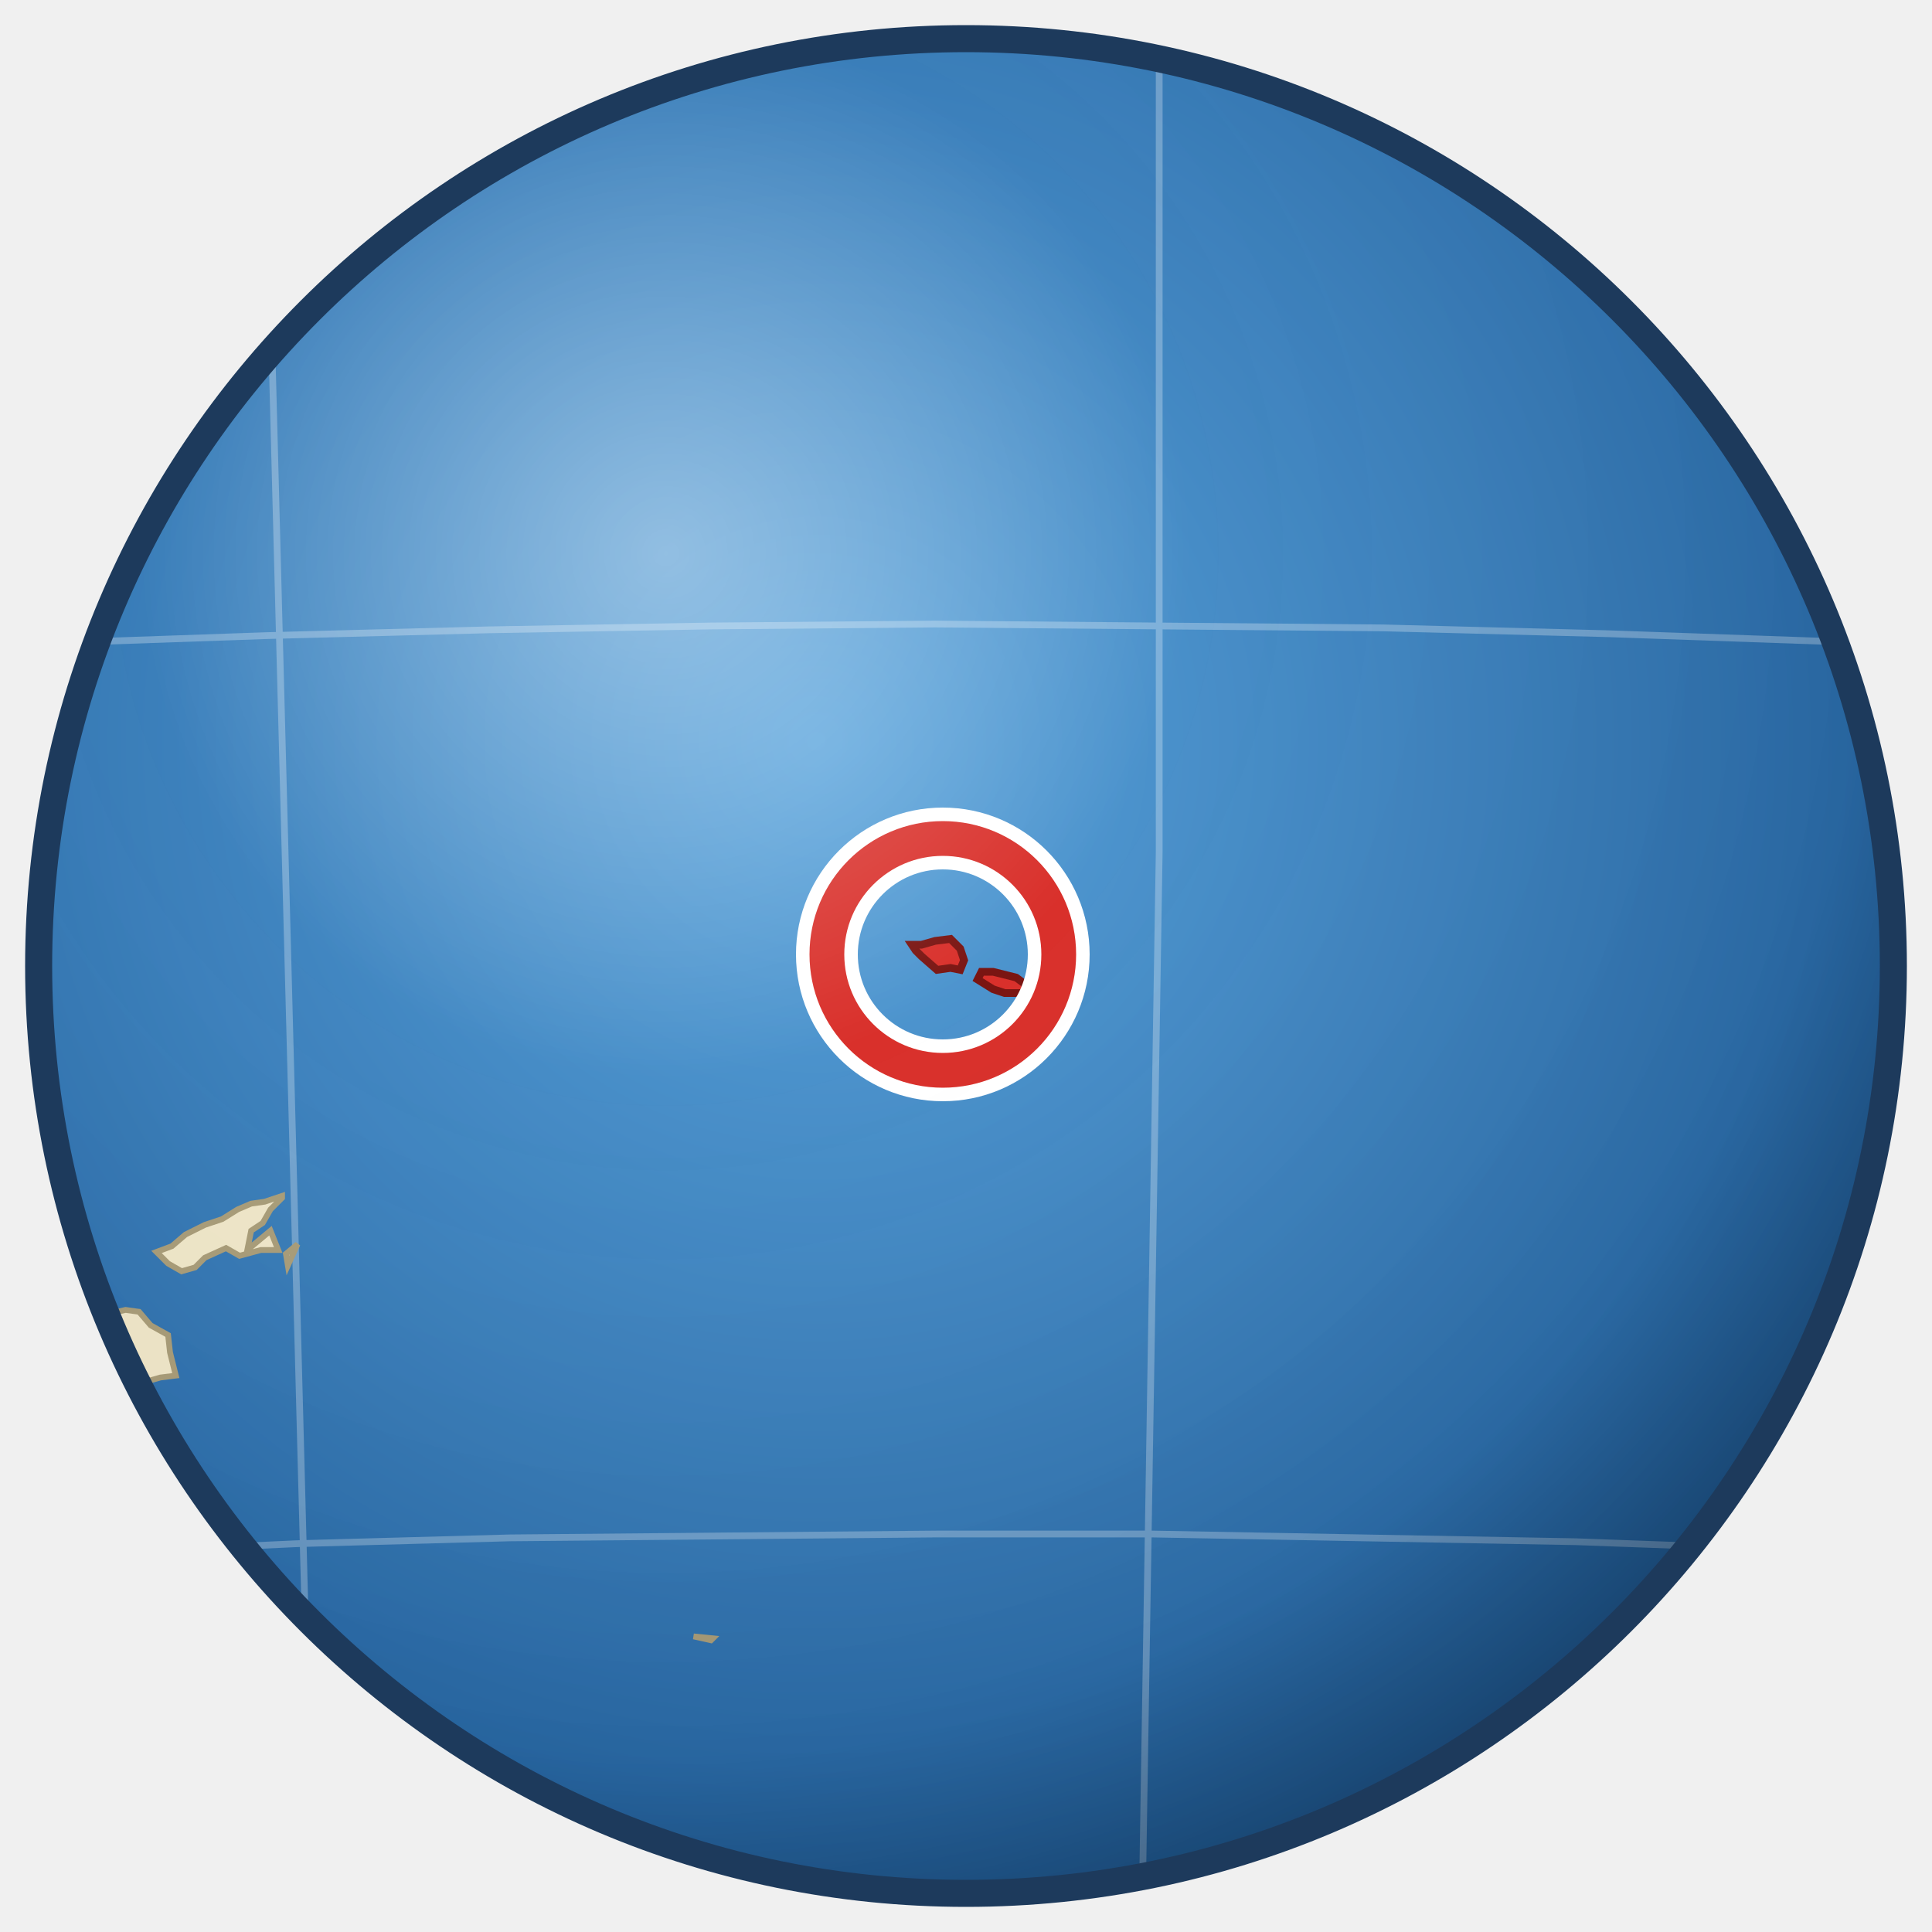
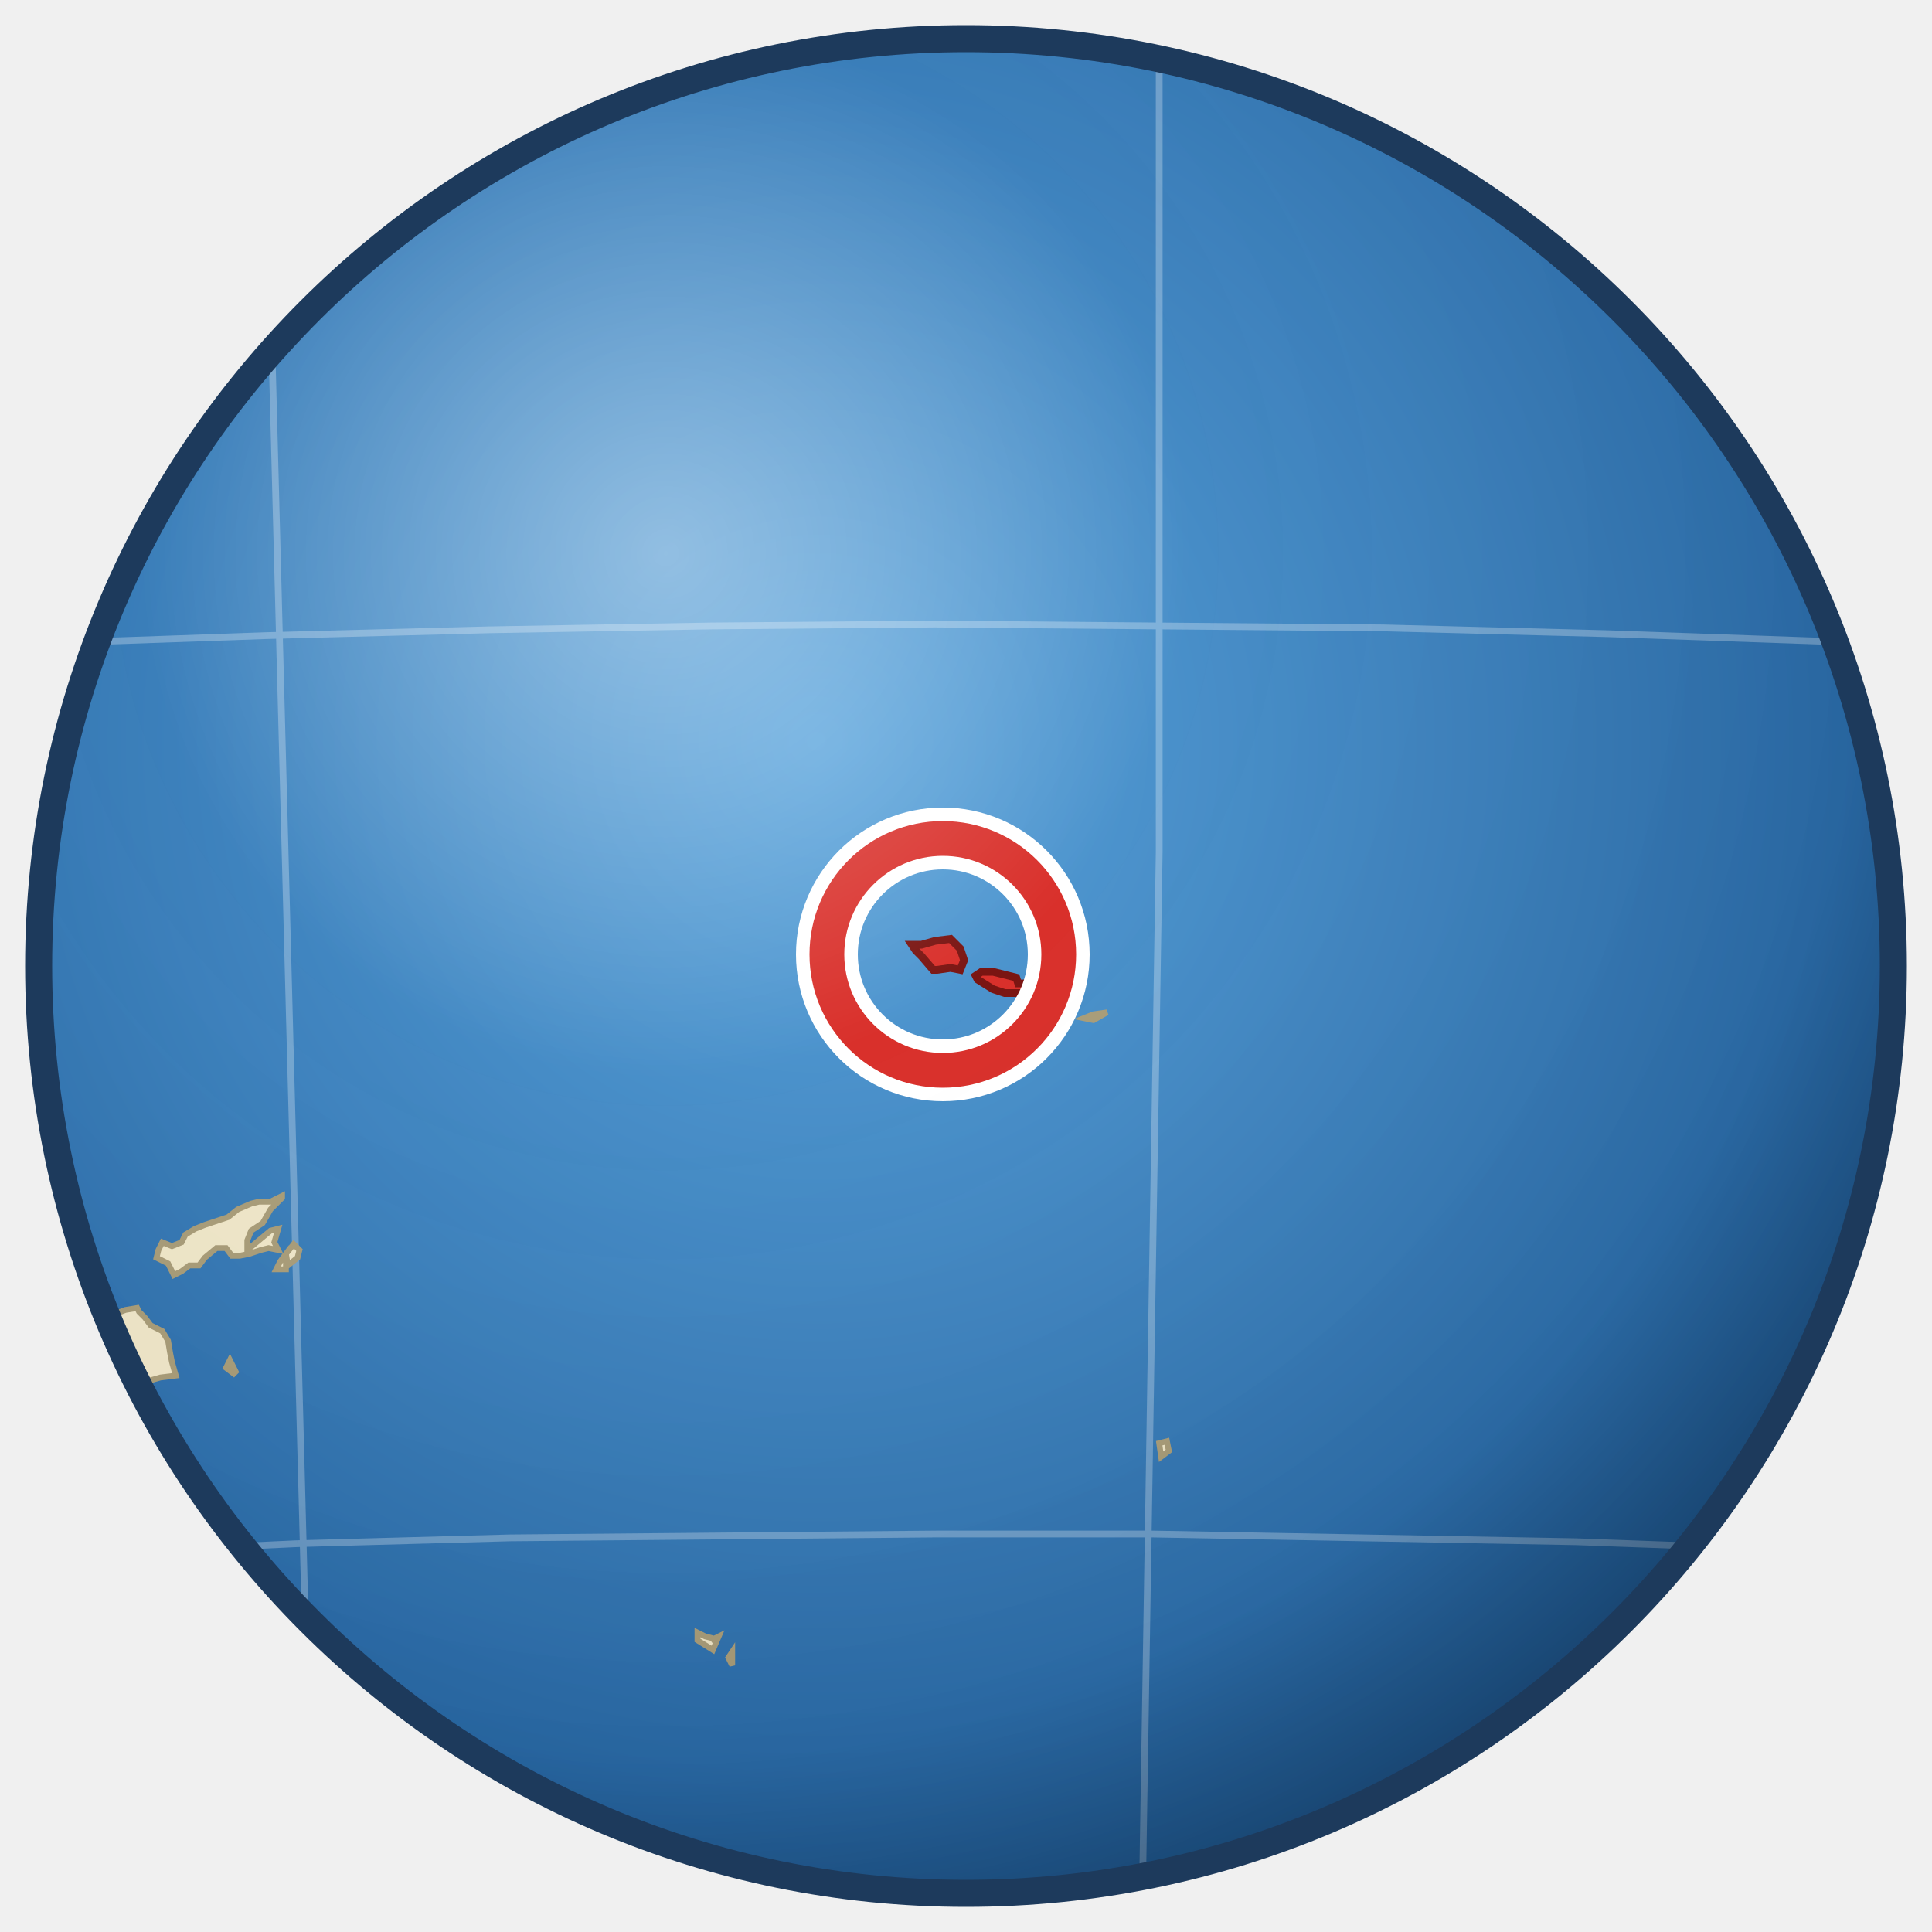
<svg xmlns="http://www.w3.org/2000/svg" viewBox="0 0 100 100">
  <style>.l{fill:#efe6c8;stroke:#a89c78;stroke-width:.3}.g{fill:none;stroke:#fff;stroke-opacity:.28;stroke-width:.35}.t{fill:#d9302b;stroke:#7a1512;stroke-width:.4}.mh{fill:none;stroke:#fff;stroke-width:3.2}.m{fill:none;stroke:#d9302b;stroke-width:1.8}.r{fill:none;stroke:#1d3a5c;stroke-width:1.4}</style>
  <defs>
    <clipPath id="c">
      <circle cx="50" cy="50" r="48" />
    </clipPath>
    <radialGradient id="o" cx="42%" cy="38%" r="65%">
      <stop offset="0" stop-color="#5aa4dc" />
      <stop offset="1" stop-color="#21609e" />
    </radialGradient>
    <radialGradient id="s" cx="34%" cy="28%" r="80%">
      <stop offset="0" stop-color="#fff" stop-opacity=".38" />
      <stop offset=".35" stop-color="#fff" stop-opacity="0" />
      <stop offset=".8" stop-color="#000" stop-opacity=".05" />
      <stop offset="1" stop-color="#000" stop-opacity=".35" />
    </radialGradient>
  </defs>
  <g clip-path="url(#c)">
    <circle cx="50" cy="50" r="48" fill="url(#o)" />
    <path class="g" d="M16.6 100L16 91.6L13.6 0M59.1 100L60 44.1L60 0M15.4 79.9L26.4 79.6L37.5 79.5L48.5 79.4L59.6 79.4L70.6 79.6L81.6 79.8L92.6 80.2L100 80.6M0 80.6L4.5 80.4L15.4 79.9M13.8 32.9L25.3 32.6L36.8 32.4L48.4 32.3L60 32.4L71.6 32.5L83.2 32.8L94.6 33.2L100 33.5M0 33.5L2.3 33.3L13.8 32.9" />
-     <path class="l" d="M36.8 84.9L35.9 84.7L36.9 84.8ZM14.6 62L14 62.6L13.6 63.3L13 63.7L12.8 64.7L13.4 64.2L14 63.7L14.4 64.7L13.5 64.7L12.4 65L11.7 64.6L10.6 65.1L10.1 65.6L9.4 65.8L8.7 65.4L8.1 64.8L8.9 64.5L9.6 63.9L10.6 63.4L11.5 63.1L12.3 62.6L13 62.3L13.7 62.2L14.6 61.9ZM7.2 67.9L7.8 68.6L8.7 69.1L8.8 70L9.1 71.2L8.3 71.3L7.6 71.5L6.9 72L6 72.1L5.2 72L3.8 71.7L2.9 70.9L3.3 70.2L3.4 69.5L3.8 68.8L5.2 68.1L6.5 67.8ZM14.8 64.9L15.4 64.4L14.9 65.5ZM8.5 75.4L7.8 75.6L7.2 76L6.5 76.3L7.1 75.7L7.8 75.2Z" />
-     <path class="t" d="M49.2 48.6L49.7 49.1L49.9 49.7L49.7 50.2L49.2 50.1L48.5 50.2L47.7 49.5L47.4 49.2L47.2 48.9L47.7 48.9L48.4 48.7ZM53.3 51.4L52 51.4L51.4 51.2L50.6 50.7L50.8 50.3L51.4 50.3L52.6 50.6L53 50.9L53.3 51.3Z" />
+     <path class="l" d="M56.6 52.8L56.1 52.7L56.6 52.5L57.3 52.4ZM36.8 84.9L37.2 84.7L36.9 85.4L36.1 84.9L36.1 84.5L36.5 84.7L36.9 84.8ZM37.9 85.5L37.9 86.2L37.7 85.8ZM60.5 75.1L60.1 75.4L60 74.7L60.4 74.6ZM14.6 62L14 62.6L13.6 63.3L13 63.7L12.8 64.2L12.8 64.7L13.4 64.2L14 63.7L14.4 63.6L14.2 64.3L14.4 64.7L13.9 64.6L13.5 64.7L12.9 64.9L12.4 65L12 65L11.7 64.6L11.2 64.6L10.6 65.1L10.3 65.5L9.8 65.5L9.4 65.8L9 66L8.7 65.4L8.1 65.1L8.2 64.7L8.4 64.3L8.9 64.5L9.4 64.3L9.6 63.9L10.1 63.6L10.6 63.4L11.2 63.2L11.8 63L12.3 62.6L13 62.3L13.4 62.2L14 62.2L14.6 61.9ZM7.2 67.9L7.5 68.2L7.8 68.6L8.4 68.9L8.7 69.4L8.8 70L8.9 70.5L9.1 71.2L8.3 71.3L7.6 71.5L6.9 72L6.5 72.1L6 72.1L5.5 72.1L4.6 71.8L3.8 71.7L3.4 71.6L2.9 70.9L2.9 70.4L3.3 70.2L3.5 69.8L3.4 69.3L3.8 68.8L4.3 68.4L5.2 68.1L5.7 68.1L6.5 67.8L7.1 67.7ZM14.8 64.9L15.2 64.4L15.5 64.7L15.4 65.1L14.9 65.5ZM14.8 65.7L14.3 65.7L14.5 65.3L14.8 64.9ZM8.5 75.4L8 75.7L7.3 75.9L6.5 76.3L6.6 75.9L7.1 75.7L7.6 75.3L8.2 75.3ZM12.1 71.1L11.7 70.8L11.9 70.4L12.2 71Z" />
+     <path class="t" d="M49.2 48.6L49.7 49.1L49.9 49.7L49.7 50.2L49.2 50.1L48.5 50.2L48.3 50.2L47.7 49.5L47.4 49.2L47.2 48.9L47.7 48.9L48.4 48.7ZM53.3 51.4L52 51.4L51.4 51.2L50.6 50.7L50.5 50.5L50.8 50.3L51.4 50.3L52.6 50.6L52.7 50.9L53 50.9L53.2 51.1L53.3 51.3Z" />
    <circle class="mh" cx="48.8" cy="49.4" r="6" />
    <circle class="m" cx="48.8" cy="49.4" r="6" />
    <circle cx="50" cy="50" r="48" fill="url(#s)" />
  </g>
  <circle class="r" cx="50" cy="50" r="48" />
</svg>
